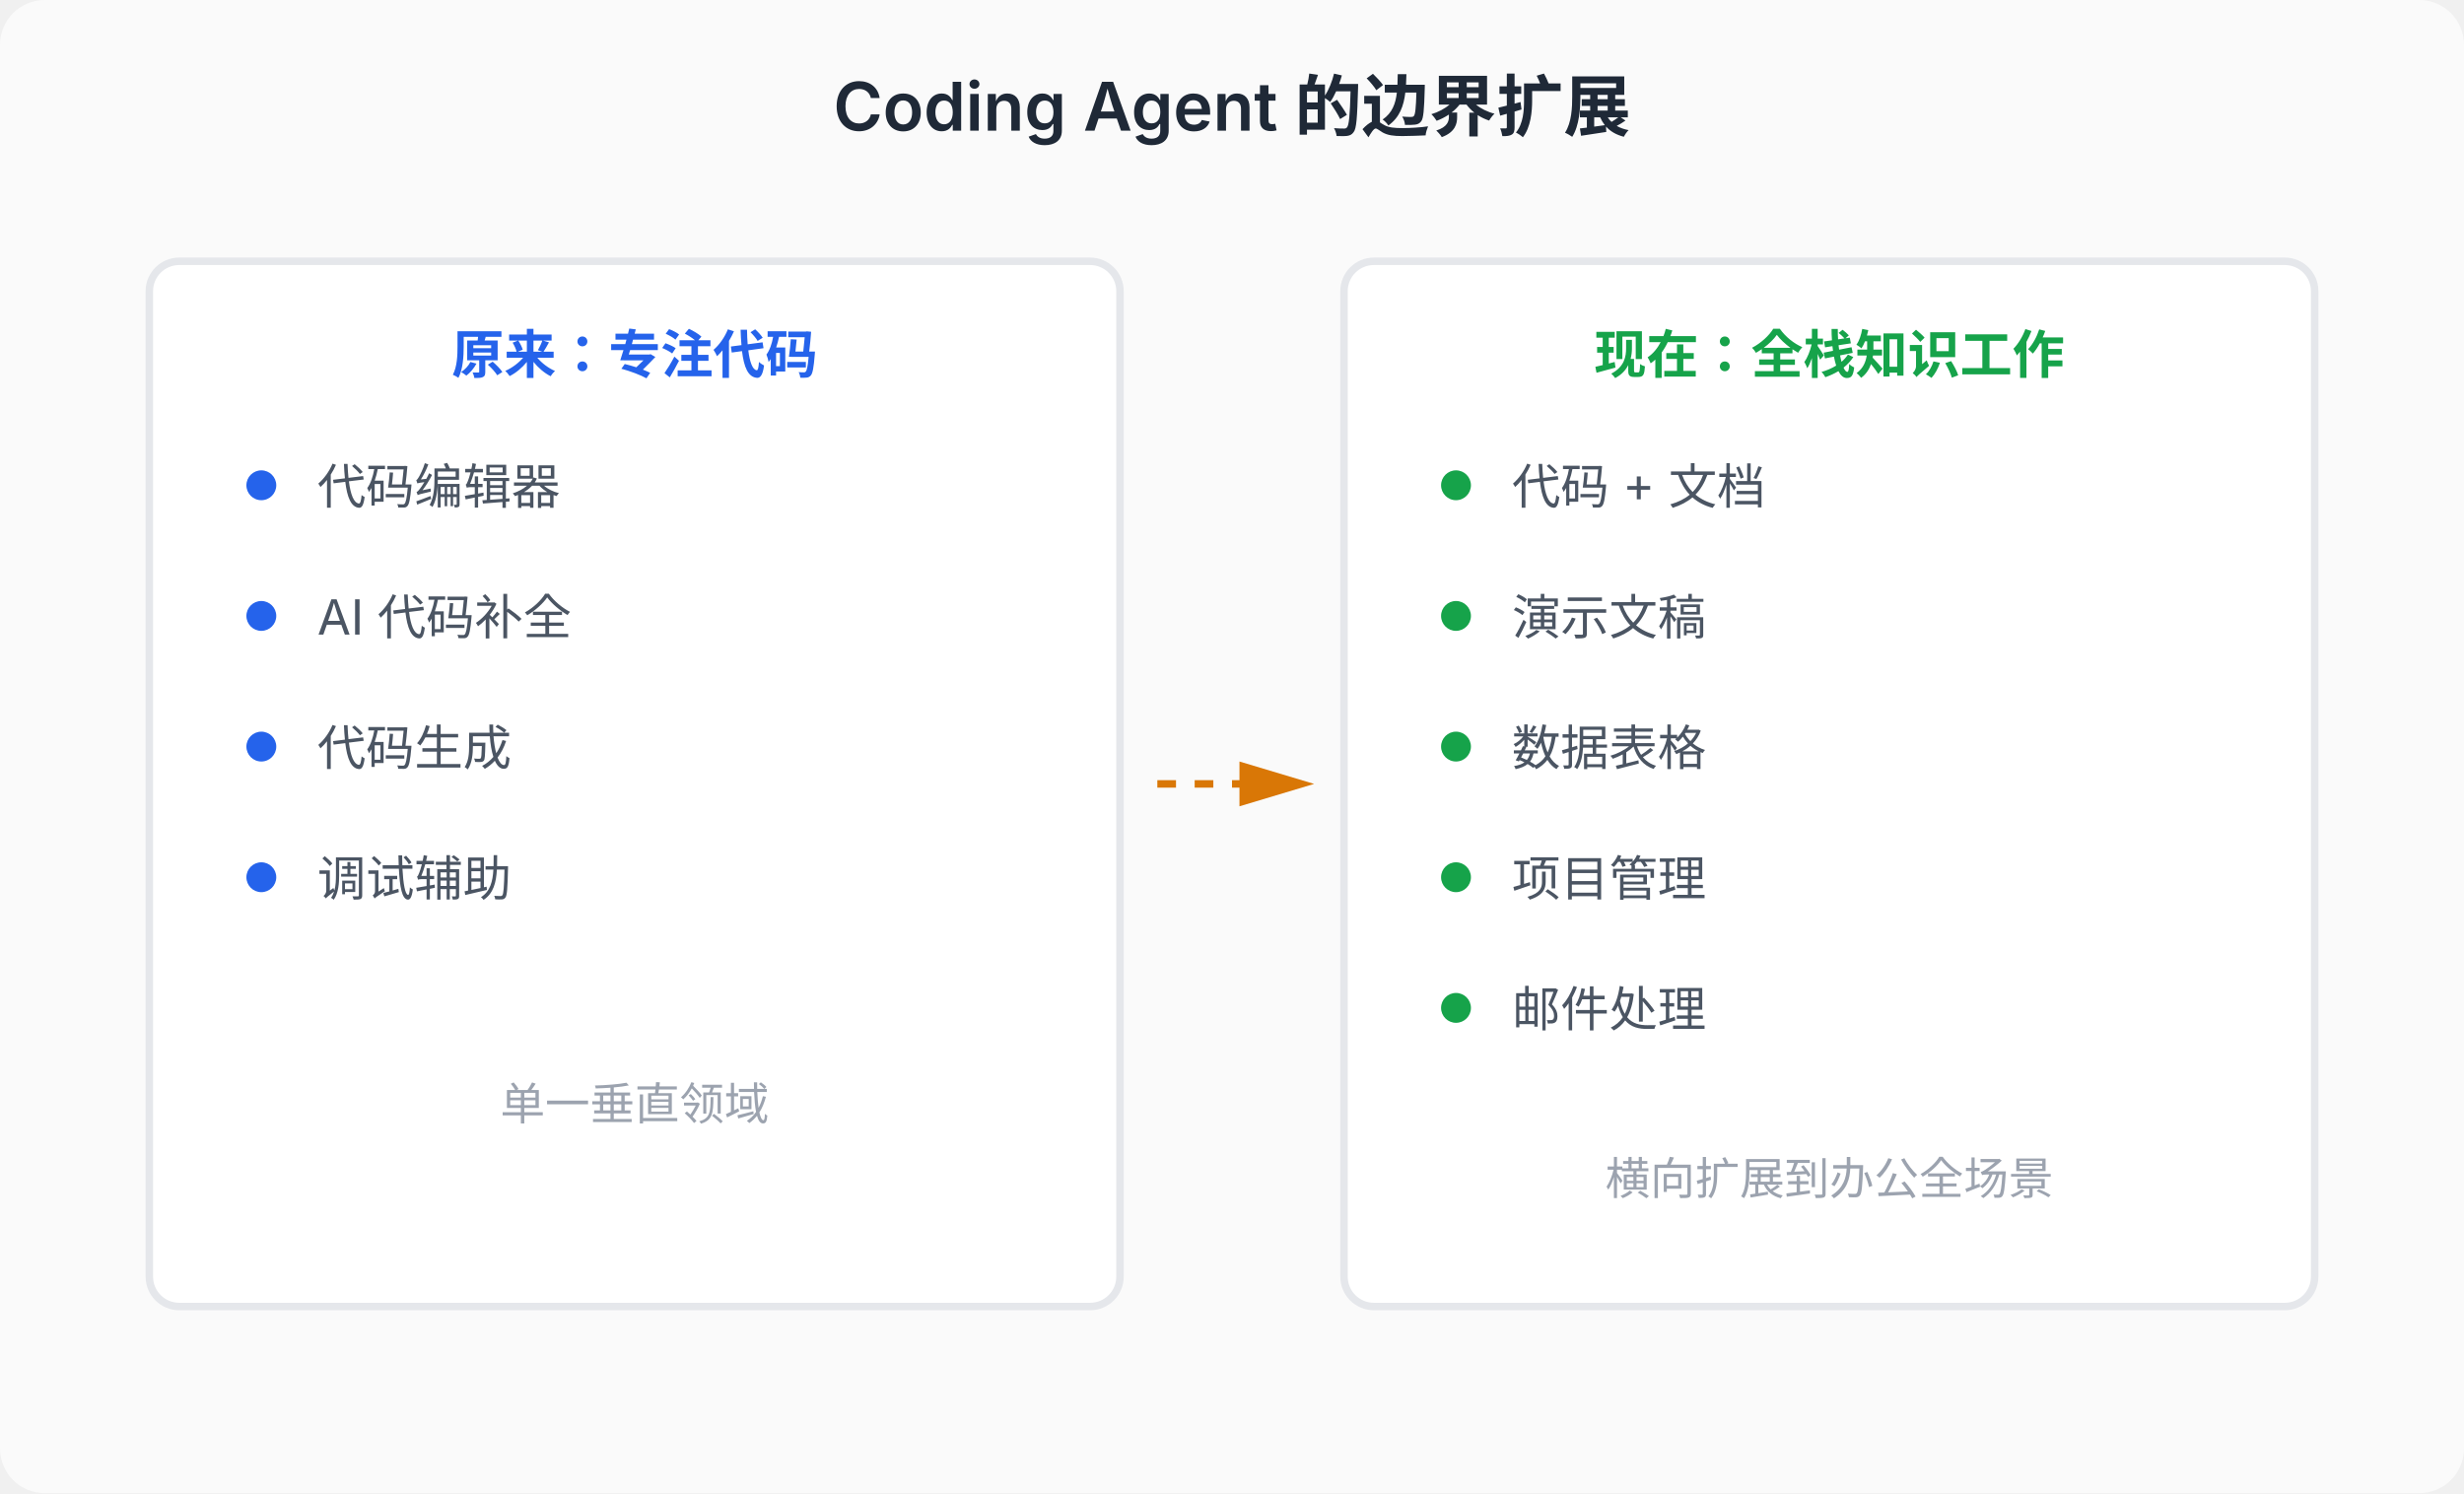
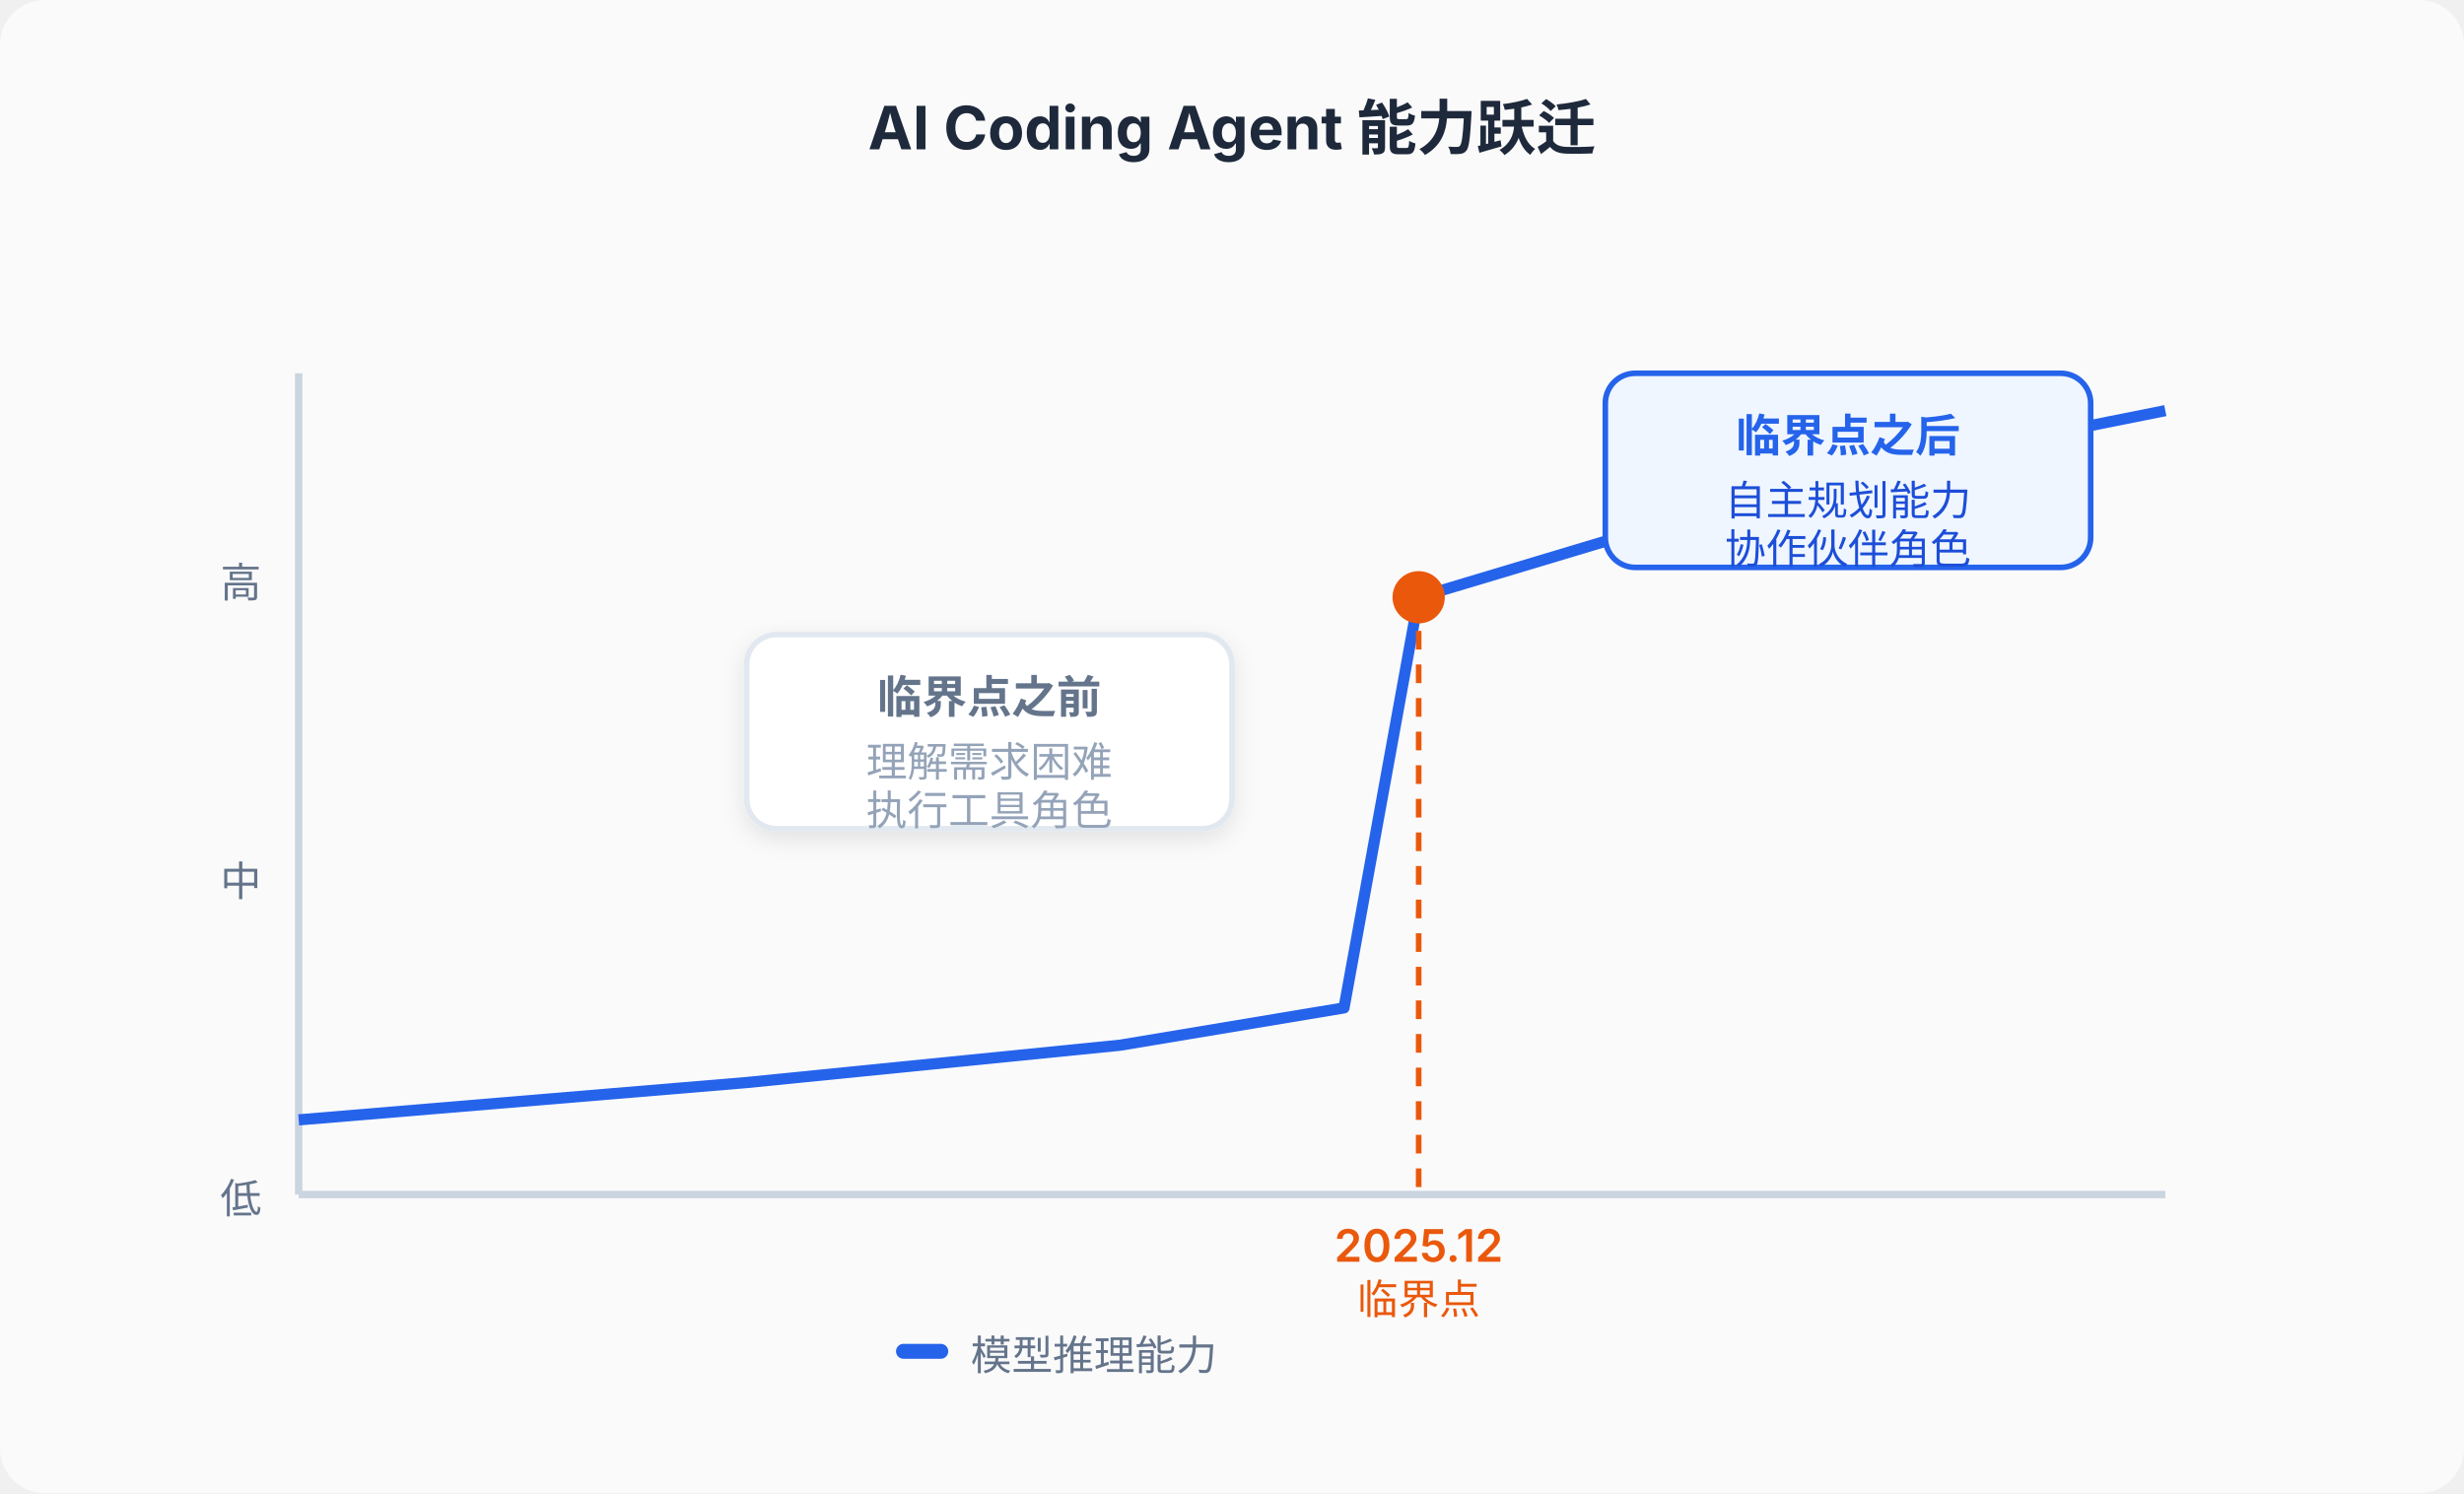
- <svg xmlns="http://www.w3.org/2000/svg" viewBox="0 0 660 400">
+ <svg xmlns="http://www.w3.org/2000/svg" viewBox="0 0 660 400" style="background:#FAFAFA;" font-family="-apple-system, 'Segoe UI', sans-serif">
  <rect width="660" height="400" fill="#FAFAFA" rx="12" />
-   <text x="330" y="35" font-family="-apple-system, Segoe UI, sans-serif" font-size="18" font-weight="600" fill="#1F2937" text-anchor="middle">Coding Agent 的边界扩展</text>
-   <g transform="translate(40, 70)">
-     <rect width="260" height="280" fill="#FFFFFF" rx="8" stroke="#E5E7EB" stroke-width="2" />
-     <text x="130" y="30" font-family="-apple-system, Segoe UI, sans-serif" font-size="14" font-weight="600" fill="#2563EB" text-anchor="middle">原来：专注代码</text>
-     <g transform="translate(30, 60)">
-       <circle cx="0" cy="0" r="4" fill="#2563EB" />
-       <text x="15" y="5" font-family="-apple-system, Segoe UI, sans-serif" font-size="13" fill="#4B5563">代码编辑器</text>
-     </g>
-     <g transform="translate(30, 95)">
-       <circle cx="0" cy="0" r="4" fill="#2563EB" />
-       <text x="15" y="5" font-family="-apple-system, Segoe UI, sans-serif" font-size="13" fill="#4B5563">AI 代码补全</text>
-     </g>
-     <g transform="translate(30, 130)">
-       <circle cx="0" cy="0" r="4" fill="#2563EB" />
-       <text x="15" y="5" font-family="-apple-system, Segoe UI, sans-serif" font-size="13" fill="#4B5563">代码生成</text>
-     </g>
-     <g transform="translate(30, 165)">
-       <circle cx="0" cy="0" r="4" fill="#2563EB" />
-       <text x="15" y="5" font-family="-apple-system, Segoe UI, sans-serif" font-size="13" fill="#4B5563">调试辅助</text>
-     </g>
-     <text x="130" y="230" font-family="-apple-system, Segoe UI, sans-serif" font-size="12" fill="#9CA3AF" text-anchor="middle">单一垂直领域</text>
-   </g>
-   <g transform="translate(360, 70)">
-     <rect width="260" height="280" fill="#FFFFFF" rx="8" stroke="#E5E7EB" stroke-width="2" />
-     <text x="130" y="30" font-family="-apple-system, Segoe UI, sans-serif" font-size="14" font-weight="600" fill="#16A34A" text-anchor="middle">现在：全栈知识工作</text>
-     <g transform="translate(30, 60)">
-       <circle cx="0" cy="0" r="4" fill="#16A34A" />
-       <text x="15" y="5" font-family="-apple-system, Segoe UI, sans-serif" font-size="13" fill="#4B5563">代码 + 文档</text>
-     </g>
-     <g transform="translate(30, 95)">
-       <circle cx="0" cy="0" r="4" fill="#16A34A" />
-       <text x="15" y="5" font-family="-apple-system, Segoe UI, sans-serif" font-size="13" fill="#4B5563">演示文稿</text>
-     </g>
-     <g transform="translate(30, 130)">
-       <circle cx="0" cy="0" r="4" fill="#16A34A" />
-       <text x="15" y="5" font-family="-apple-system, Segoe UI, sans-serif" font-size="13" fill="#4B5563">数据表格</text>
-     </g>
-     <g transform="translate(30, 165)">
-       <circle cx="0" cy="0" r="4" fill="#16A34A" />
-       <text x="15" y="5" font-family="-apple-system, Segoe UI, sans-serif" font-size="13" fill="#4B5563">项目管理</text>
-     </g>
-     <g transform="translate(30, 200)">
-       <circle cx="0" cy="0" r="4" fill="#16A34A" />
-       <text x="15" y="5" font-family="-apple-system, Segoe UI, sans-serif" font-size="13" fill="#4B5563">邮件处理</text>
-     </g>
-     <text x="130" y="250" font-family="-apple-system, Segoe UI, sans-serif" font-size="12" fill="#9CA3AF" text-anchor="middle">横向扩展到办公全场景</text>
-   </g>
-   <path d="M 310 210 L 350 210" stroke="#D97706" stroke-width="2" stroke-dasharray="5,5" marker-end="url(#arrowhead)" />
+   <text x="330" y="40" text-anchor="middle" font-size="16" font-weight="700" fill="#1E293B">AI Coding Agent 能力跃迁</text>
+   <line x1="80" y1="320" x2="580" y2="320" stroke="#CBD5E1" stroke-width="2" />
+   <line x1="80" y1="320" x2="80" y2="100" stroke="#CBD5E1" stroke-width="2" />
+   <text x="70" y="325" text-anchor="end" font-size="11" fill="#64748B">低</text>
+   <text x="70" y="160" text-anchor="end" font-size="11" fill="#64748B">高</text>
+   <text x="70" y="240" text-anchor="end" font-size="11" fill="#64748B">中</text>
+   <polyline points="80,300 200,290 300,280 360,270 380,160 480,130 580,110" fill="none" stroke="#2563EB" stroke-width="3" stroke-linejoin="round" />
+   <circle cx="380" cy="160" r="7" fill="#EA580C" />
+   <line x1="380" y1="160" x2="380" y2="320" stroke="#EA580C" stroke-width="1.5" stroke-dasharray="5,4" />
+   <text x="380" y="338" text-anchor="middle" font-size="12" font-weight="600" fill="#EA580C">2025.12</text>
+   <text x="380" y="352" text-anchor="middle" font-size="11" fill="#EA580C">临界点</text>
+   <rect x="200" y="170" width="130" height="52" rx="8" fill="#FFF" stroke="#E2E8F0" stroke-width="1.5" filter="url(#sh)" />
+   <text x="265" y="191" text-anchor="middle" font-size="12" font-weight="600" fill="#64748B">临界点之前</text>
+   <text x="265" y="208" text-anchor="middle" font-size="11" fill="#94A3B8">理解需求困难</text>
+   <text x="265" y="221" text-anchor="middle" font-size="11" fill="#94A3B8">执行工具角色</text>
+   <rect x="430" y="100" width="130" height="52" rx="8" fill="#EFF6FF" stroke="#2563EB" stroke-width="1.5" />
+   <text x="495" y="121" text-anchor="middle" font-size="12" font-weight="600" fill="#2563EB">临界点之后</text>
+   <text x="495" y="138" text-anchor="middle" font-size="11" fill="#1D4ED8">自主规划能力</text>
+   <text x="495" y="151" text-anchor="middle" font-size="11" fill="#1D4ED8">协作伙伴角色</text>
+   <rect x="240" y="360" width="14" height="4" rx="2" fill="#2563EB" />
+   <text x="260" y="367" font-size="11" fill="#64748B">模型推理能力</text>
  <defs>
-     <marker id="arrowhead" markerWidth="10" markerHeight="10" refX="9" refY="3" orient="auto">
-       <polygon points="0 0, 10 3, 0 6" fill="#D97706" />
-     </marker>
+     <filter id="sh" x="-10%" y="-10%" width="120%" height="130%">
+       <feDropShadow dx="0" dy="2" stdDeviation="3" flood-color="#00000018" />
+     </filter>
  </defs>
</svg>
